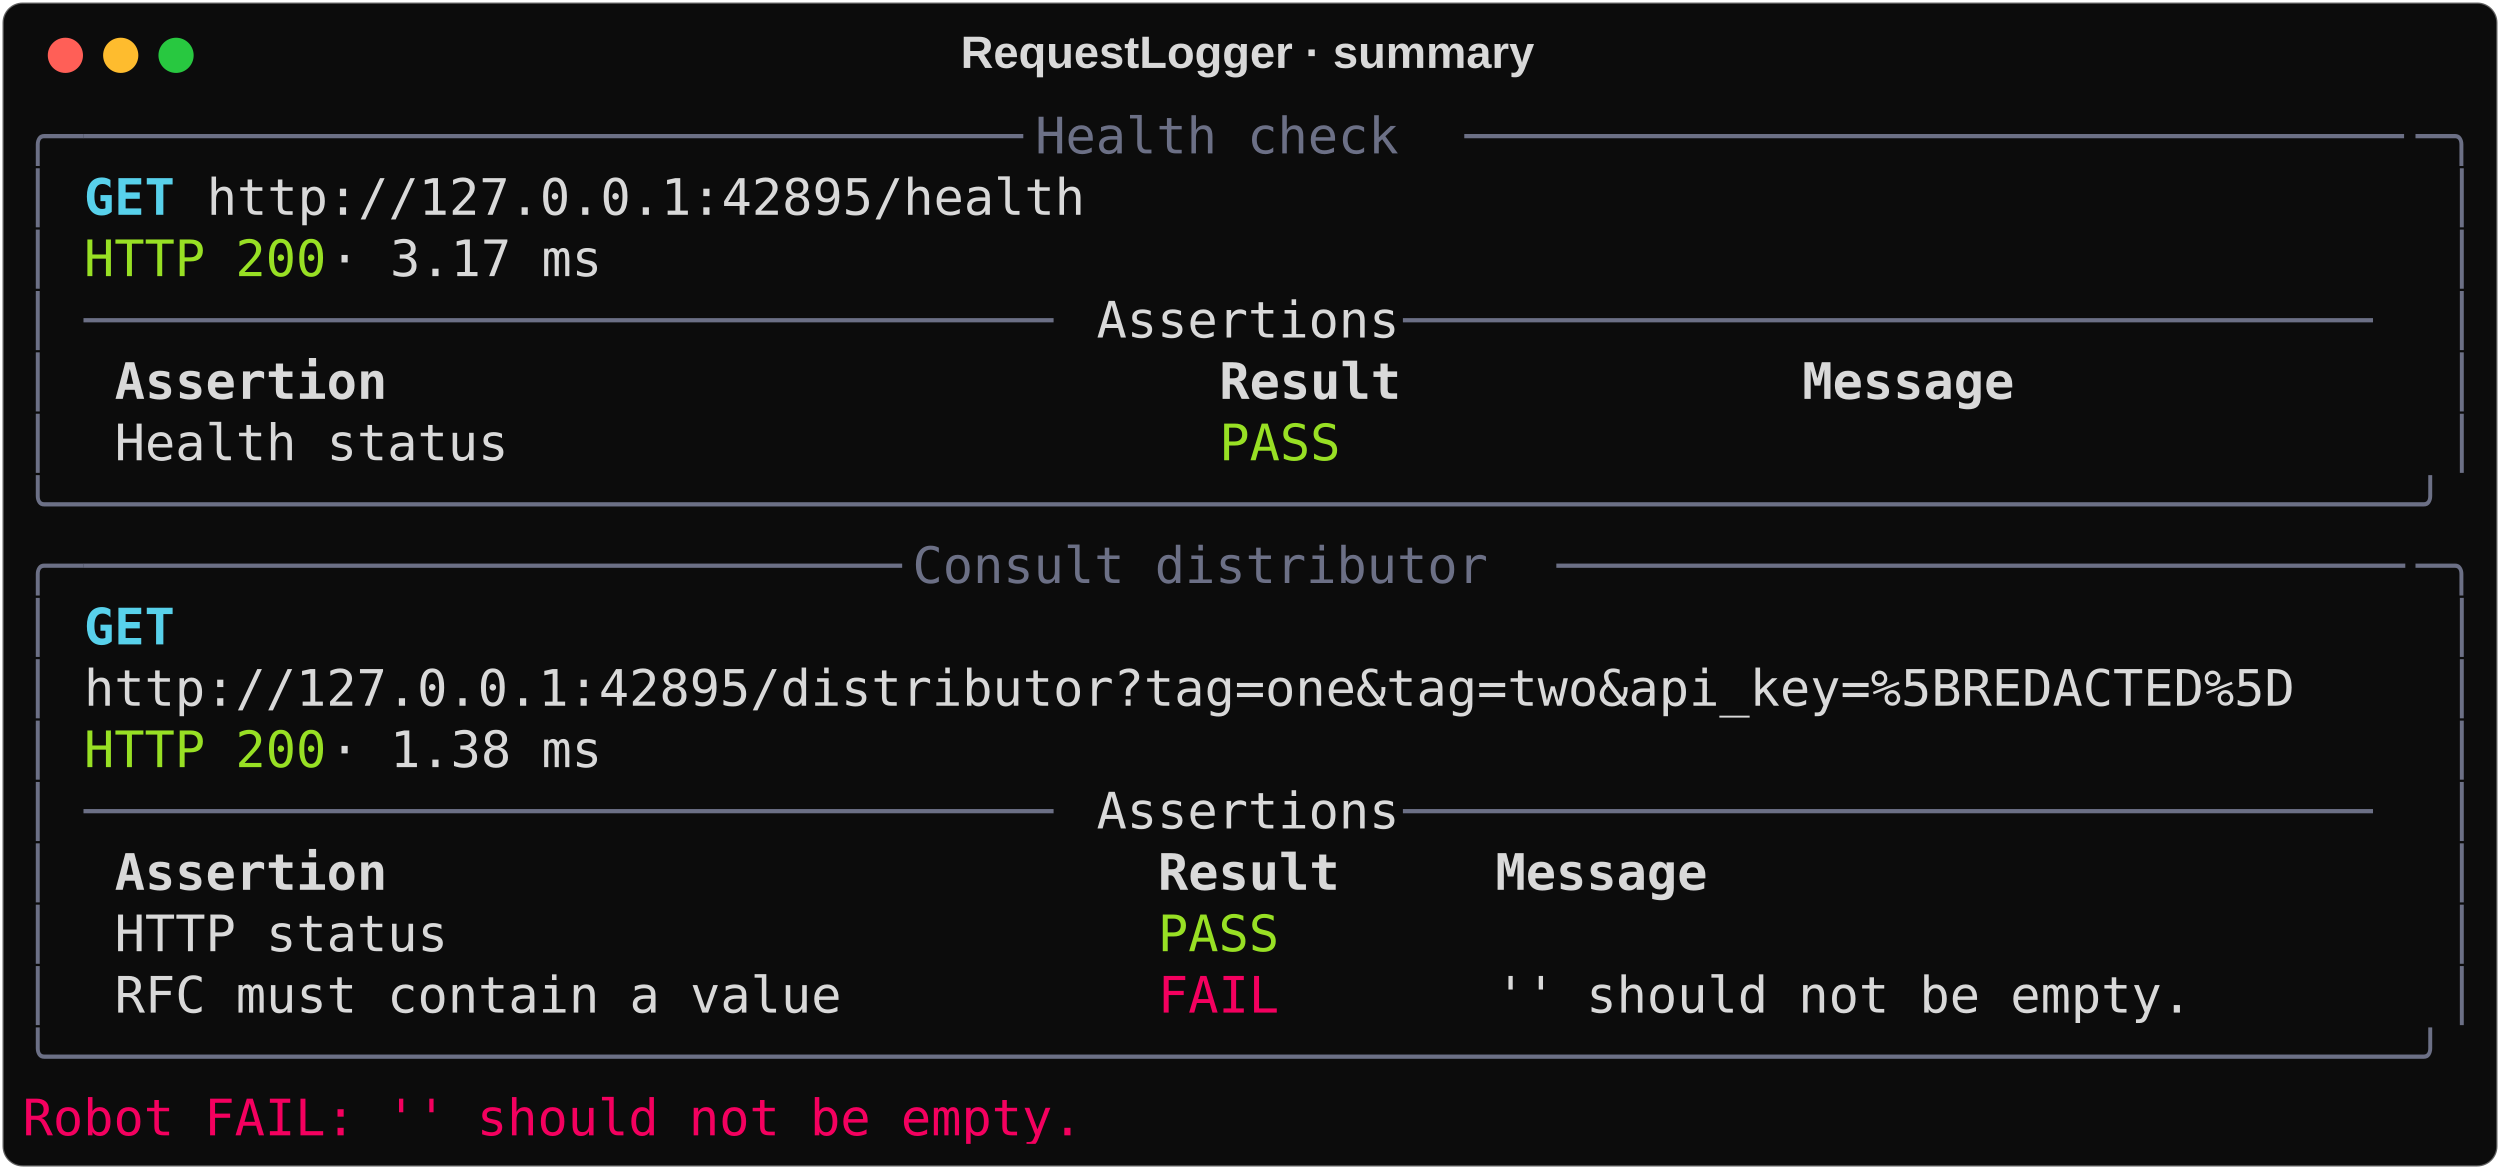
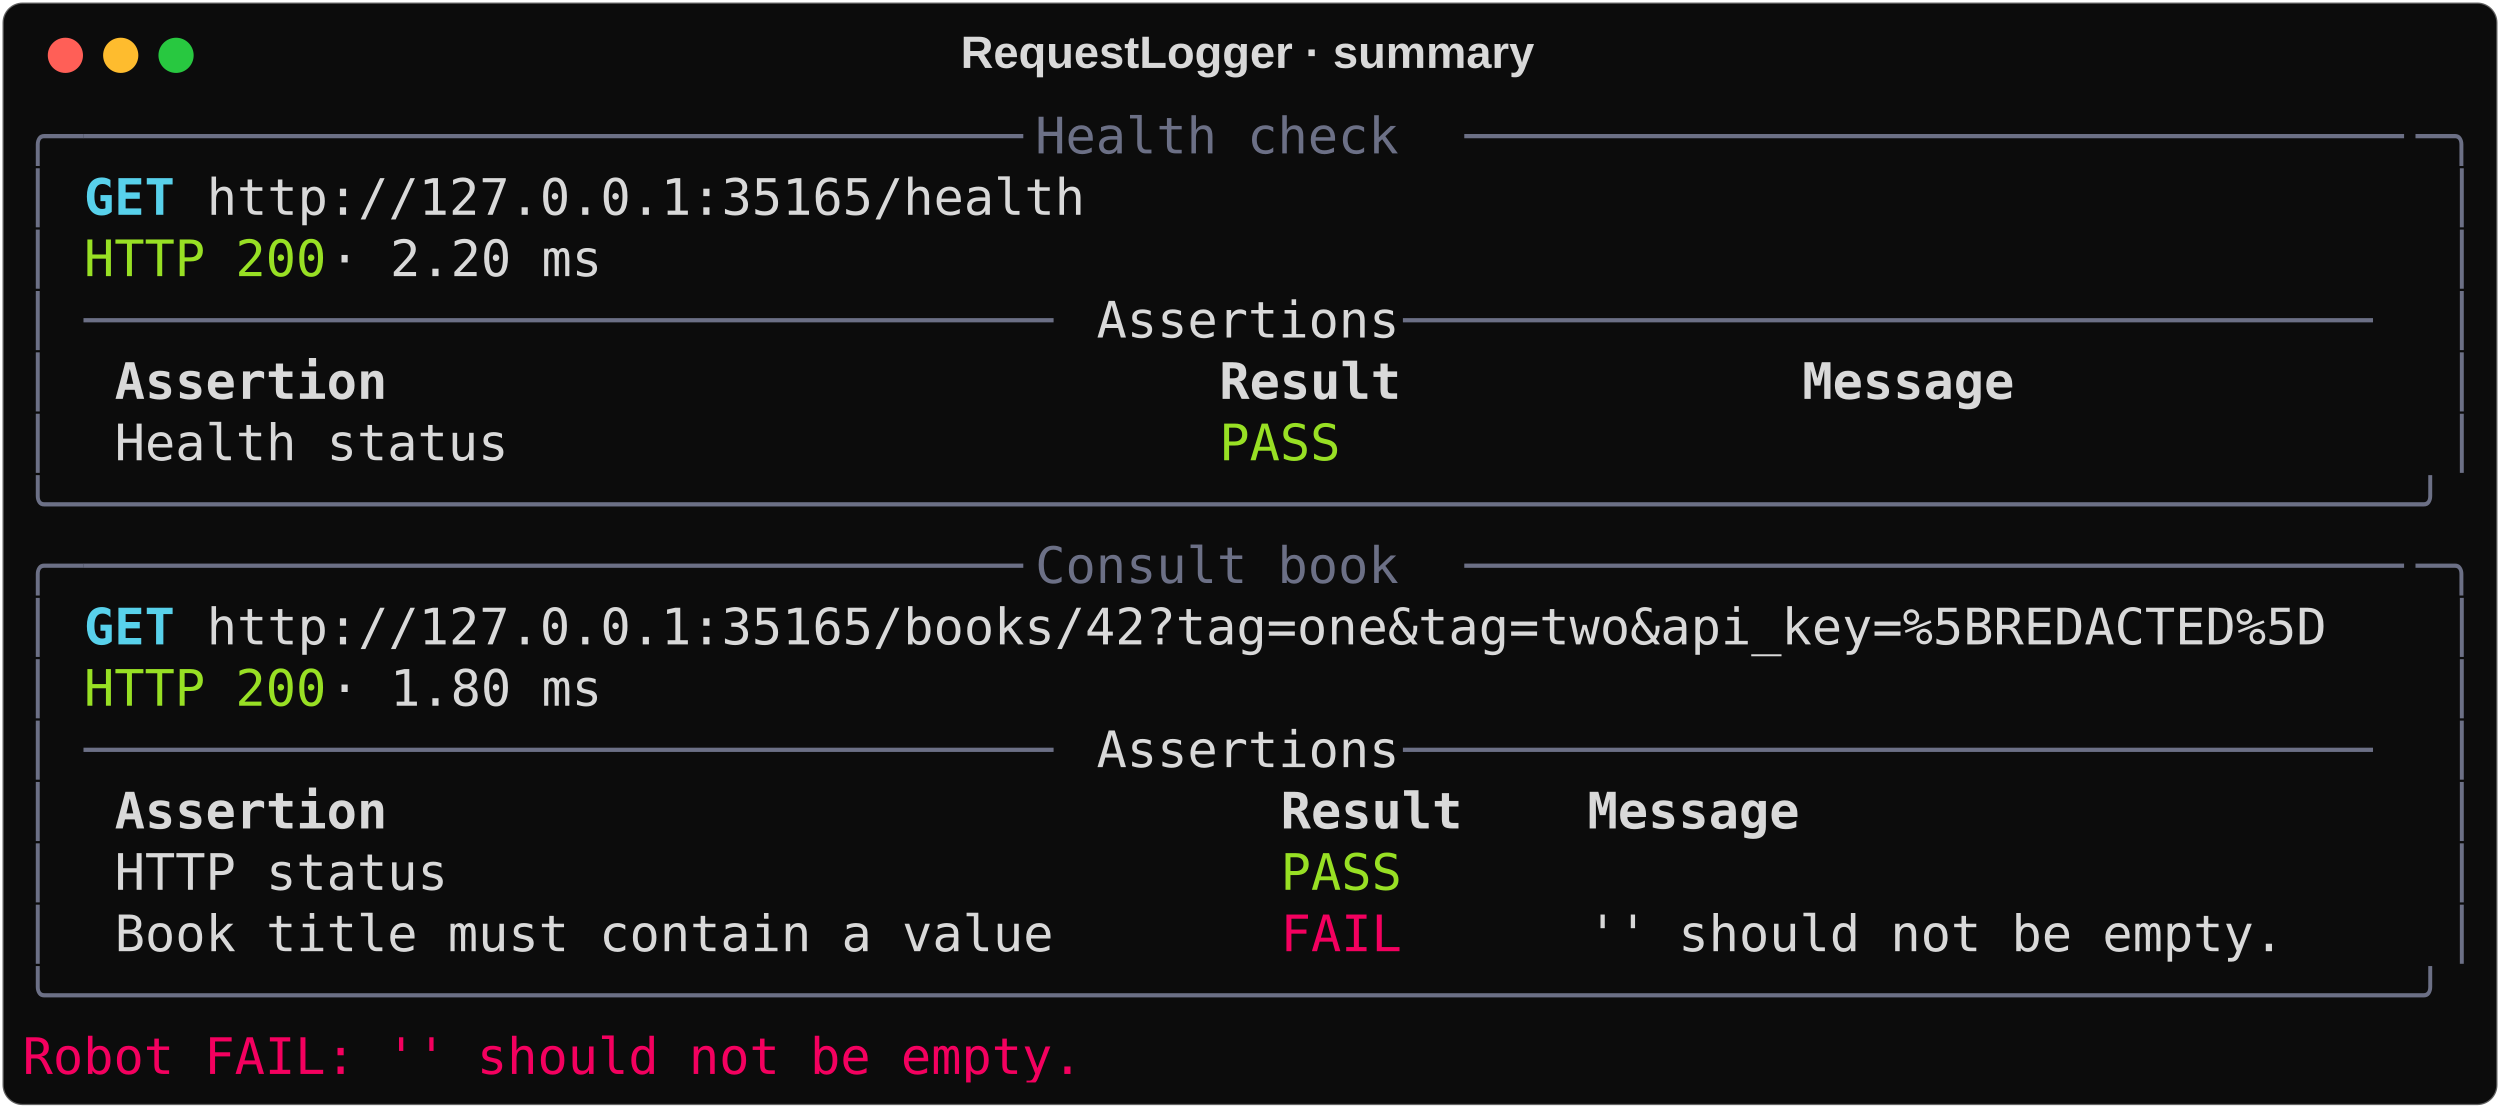
- <svg xmlns="http://www.w3.org/2000/svg" class="rich-terminal" viewBox="0 0 994 464.8">
+ <svg xmlns="http://www.w3.org/2000/svg" class="rich-terminal" viewBox="0 0 994 440.4">
  <style>

    @font-face {
        font-family: "Fira Code";
        src: local("FiraCode-Regular"),
                url("https://cdnjs.cloudflare.com/ajax/libs/firacode/6.2.0/woff2/FiraCode-Regular.woff2") format("woff2"),
                url("https://cdnjs.cloudflare.com/ajax/libs/firacode/6.2.0/woff/FiraCode-Regular.woff") format("woff");
        font-style: normal;
        font-weight: 400;
    }
    @font-face {
        font-family: "Fira Code";
        src: local("FiraCode-Bold"),
                url("https://cdnjs.cloudflare.com/ajax/libs/firacode/6.2.0/woff2/FiraCode-Bold.woff2") format("woff2"),
                url("https://cdnjs.cloudflare.com/ajax/libs/firacode/6.2.0/woff/FiraCode-Bold.woff") format("woff");
        font-style: bold;
        font-weight: 700;
    }

-     .terminal-2518669184-matrix {
+     .terminal-591558034-matrix {
        font-family: Fira Code, monospace;
        font-size: 20px;
        line-height: 24.4px;
        font-variant-east-asian: full-width;
    }

-     .terminal-2518669184-title {
+     .terminal-591558034-title {
        font-size: 18px;
        font-weight: bold;
        font-family: arial;
    }

-     .terminal-2518669184-r1 { fill: #6c7086 }
- .terminal-2518669184-r2 { fill: #d9d9d9 }
- .terminal-2518669184-r3 { fill: #58d1eb;font-weight: bold }
- .terminal-2518669184-r4 { fill: #98e024 }
- .terminal-2518669184-r5 { fill: #d9d9d9;font-weight: bold }
- .terminal-2518669184-r6 { fill: #f4005f }
+     .terminal-591558034-r1 { fill: #6c7086 }
+ .terminal-591558034-r2 { fill: #d9d9d9 }
+ .terminal-591558034-r3 { fill: #58d1eb;font-weight: bold }
+ .terminal-591558034-r4 { fill: #98e024 }
+ .terminal-591558034-r5 { fill: #d9d9d9;font-weight: bold }
+ .terminal-591558034-r6 { fill: #f4005f }
    </style>
  <defs>
-     <clipPath id="terminal-2518669184-clip-terminal">
-       <rect x="0" y="0" width="975.0" height="413.8" />
+     <clipPath id="terminal-591558034-clip-terminal">
+       <rect x="0" y="0" width="975.0" height="389.4" />
    </clipPath>
-     <clipPath id="terminal-2518669184-line-0">
+     <clipPath id="terminal-591558034-line-0">
      <rect x="0" y="1.5" width="976" height="24.65" />
    </clipPath>
-     <clipPath id="terminal-2518669184-line-1">
+     <clipPath id="terminal-591558034-line-1">
      <rect x="0" y="25.9" width="976" height="24.65" />
    </clipPath>
-     <clipPath id="terminal-2518669184-line-2">
+     <clipPath id="terminal-591558034-line-2">
      <rect x="0" y="50.3" width="976" height="24.65" />
    </clipPath>
-     <clipPath id="terminal-2518669184-line-3">
+     <clipPath id="terminal-591558034-line-3">
      <rect x="0" y="74.7" width="976" height="24.65" />
    </clipPath>
-     <clipPath id="terminal-2518669184-line-4">
+     <clipPath id="terminal-591558034-line-4">
      <rect x="0" y="99.1" width="976" height="24.65" />
    </clipPath>
-     <clipPath id="terminal-2518669184-line-5">
+     <clipPath id="terminal-591558034-line-5">
      <rect x="0" y="123.5" width="976" height="24.65" />
    </clipPath>
-     <clipPath id="terminal-2518669184-line-6">
+     <clipPath id="terminal-591558034-line-6">
      <rect x="0" y="147.9" width="976" height="24.65" />
    </clipPath>
-     <clipPath id="terminal-2518669184-line-7">
+     <clipPath id="terminal-591558034-line-7">
      <rect x="0" y="172.3" width="976" height="24.65" />
    </clipPath>
-     <clipPath id="terminal-2518669184-line-8">
+     <clipPath id="terminal-591558034-line-8">
      <rect x="0" y="196.7" width="976" height="24.65" />
    </clipPath>
-     <clipPath id="terminal-2518669184-line-9">
+     <clipPath id="terminal-591558034-line-9">
      <rect x="0" y="221.1" width="976" height="24.65" />
    </clipPath>
-     <clipPath id="terminal-2518669184-line-10">
+     <clipPath id="terminal-591558034-line-10">
      <rect x="0" y="245.5" width="976" height="24.65" />
    </clipPath>
-     <clipPath id="terminal-2518669184-line-11">
+     <clipPath id="terminal-591558034-line-11">
      <rect x="0" y="269.9" width="976" height="24.65" />
    </clipPath>
-     <clipPath id="terminal-2518669184-line-12">
+     <clipPath id="terminal-591558034-line-12">
      <rect x="0" y="294.3" width="976" height="24.65" />
    </clipPath>
-     <clipPath id="terminal-2518669184-line-13">
+     <clipPath id="terminal-591558034-line-13">
      <rect x="0" y="318.7" width="976" height="24.65" />
    </clipPath>
-     <clipPath id="terminal-2518669184-line-14">
+     <clipPath id="terminal-591558034-line-14">
      <rect x="0" y="343.1" width="976" height="24.65" />
    </clipPath>
-     <clipPath id="terminal-2518669184-line-15">
-       <rect x="0" y="367.5" width="976" height="24.65" />
-     </clipPath>
  </defs>
-   <rect fill="#0c0c0c" stroke="rgba(255,255,255,0.35)" stroke-width="1" x="1" y="1" width="992" height="462.8" rx="8" />
-   <text class="terminal-2518669184-title" fill="#d9d9d9" text-anchor="middle" x="496" y="27">RequestLogger · summary</text>
+   <rect fill="#0c0c0c" stroke="rgba(255,255,255,0.35)" stroke-width="1" x="1" y="1" width="992" height="438.4" rx="8" />
+   <text class="terminal-591558034-title" fill="#d9d9d9" text-anchor="middle" x="496" y="27">RequestLogger · summary</text>
  <g transform="translate(26,22)">
    <circle cx="0" cy="0" r="7" fill="#ff5f57" />
    <circle cx="22" cy="0" r="7" fill="#febc2e" />
    <circle cx="44" cy="0" r="7" fill="#28c840" />
  </g>
-   <g transform="translate(9, 41)" clip-path="url(#terminal-2518669184-clip-terminal)">
-     <g class="terminal-2518669184-matrix">
-       <text class="terminal-2518669184-r1" x="0" y="20" textLength="24.4" clip-path="url(#terminal-2518669184-line-0)">╭─</text>
-       <text class="terminal-2518669184-r1" x="24.4" y="20" textLength="378.2" clip-path="url(#terminal-2518669184-line-0)">───────────────────────────────</text>
-       <text class="terminal-2518669184-r1" x="402.6" y="20" textLength="170.8" clip-path="url(#terminal-2518669184-line-0)"> Health check </text>
-       <text class="terminal-2518669184-r1" x="573.4" y="20" textLength="378.2" clip-path="url(#terminal-2518669184-line-0)">───────────────────────────────</text>
-       <text class="terminal-2518669184-r1" x="951.6" y="20" textLength="24.4" clip-path="url(#terminal-2518669184-line-0)">─╮</text>
-       <text class="terminal-2518669184-r2" x="976" y="20" textLength="12.2" clip-path="url(#terminal-2518669184-line-0)">
+   <g transform="translate(9, 41)" clip-path="url(#terminal-591558034-clip-terminal)">
+     <g class="terminal-591558034-matrix">
+       <text class="terminal-591558034-r1" x="0" y="20" textLength="24.4" clip-path="url(#terminal-591558034-line-0)">╭─</text>
+       <text class="terminal-591558034-r1" x="24.4" y="20" textLength="378.2" clip-path="url(#terminal-591558034-line-0)">───────────────────────────────</text>
+       <text class="terminal-591558034-r1" x="402.6" y="20" textLength="170.8" clip-path="url(#terminal-591558034-line-0)"> Health check </text>
+       <text class="terminal-591558034-r1" x="573.4" y="20" textLength="378.2" clip-path="url(#terminal-591558034-line-0)">───────────────────────────────</text>
+       <text class="terminal-591558034-r1" x="951.6" y="20" textLength="24.4" clip-path="url(#terminal-591558034-line-0)">─╮</text>
+       <text class="terminal-591558034-r2" x="976" y="20" textLength="12.2" clip-path="url(#terminal-591558034-line-0)">
</text>
-       <text class="terminal-2518669184-r1" x="0" y="44.4" textLength="12.2" clip-path="url(#terminal-2518669184-line-1)">│</text>
-       <text class="terminal-2518669184-r3" x="24.4" y="44.4" textLength="48.8" clip-path="url(#terminal-2518669184-line-1)">GET </text>
-       <text class="terminal-2518669184-r2" x="73.2" y="44.4" textLength="353.8" clip-path="url(#terminal-2518669184-line-1)">http://127.0.0.1:42895/health</text>
-       <text class="terminal-2518669184-r1" x="963.8" y="44.4" textLength="12.2" clip-path="url(#terminal-2518669184-line-1)">│</text>
-       <text class="terminal-2518669184-r2" x="976" y="44.4" textLength="12.2" clip-path="url(#terminal-2518669184-line-1)">
+       <text class="terminal-591558034-r1" x="0" y="44.4" textLength="12.2" clip-path="url(#terminal-591558034-line-1)">│</text>
+       <text class="terminal-591558034-r3" x="24.4" y="44.4" textLength="48.8" clip-path="url(#terminal-591558034-line-1)">GET </text>
+       <text class="terminal-591558034-r2" x="73.2" y="44.4" textLength="353.8" clip-path="url(#terminal-591558034-line-1)">http://127.0.0.1:35165/health</text>
+       <text class="terminal-591558034-r1" x="963.8" y="44.4" textLength="12.2" clip-path="url(#terminal-591558034-line-1)">│</text>
+       <text class="terminal-591558034-r2" x="976" y="44.4" textLength="12.2" clip-path="url(#terminal-591558034-line-1)">
</text>
-       <text class="terminal-2518669184-r1" x="0" y="68.8" textLength="12.2" clip-path="url(#terminal-2518669184-line-2)">│</text>
-       <text class="terminal-2518669184-r4" x="24.4" y="68.8" textLength="97.6" clip-path="url(#terminal-2518669184-line-2)">HTTP 200</text>
-       <text class="terminal-2518669184-r2" x="122" y="68.8" textLength="122" clip-path="url(#terminal-2518669184-line-2)"> · 3.17 ms</text>
-       <text class="terminal-2518669184-r1" x="963.8" y="68.8" textLength="12.2" clip-path="url(#terminal-2518669184-line-2)">│</text>
-       <text class="terminal-2518669184-r2" x="976" y="68.8" textLength="12.2" clip-path="url(#terminal-2518669184-line-2)">
+       <text class="terminal-591558034-r1" x="0" y="68.8" textLength="12.2" clip-path="url(#terminal-591558034-line-2)">│</text>
+       <text class="terminal-591558034-r4" x="24.4" y="68.8" textLength="97.6" clip-path="url(#terminal-591558034-line-2)">HTTP 200</text>
+       <text class="terminal-591558034-r2" x="122" y="68.8" textLength="122" clip-path="url(#terminal-591558034-line-2)"> · 2.20 ms</text>
+       <text class="terminal-591558034-r1" x="963.8" y="68.8" textLength="12.2" clip-path="url(#terminal-591558034-line-2)">│</text>
+       <text class="terminal-591558034-r2" x="976" y="68.8" textLength="12.2" clip-path="url(#terminal-591558034-line-2)">
</text>
-       <text class="terminal-2518669184-r1" x="0" y="93.2" textLength="12.2" clip-path="url(#terminal-2518669184-line-3)">│</text>
-       <text class="terminal-2518669184-r1" x="24.4" y="93.2" textLength="402.6" clip-path="url(#terminal-2518669184-line-3)">──────────────────────────────── </text>
-       <text class="terminal-2518669184-r2" x="427" y="93.2" textLength="122" clip-path="url(#terminal-2518669184-line-3)">Assertions</text>
-       <text class="terminal-2518669184-r1" x="549" y="93.2" textLength="402.6" clip-path="url(#terminal-2518669184-line-3)"> ────────────────────────────────</text>
-       <text class="terminal-2518669184-r1" x="963.8" y="93.2" textLength="12.2" clip-path="url(#terminal-2518669184-line-3)">│</text>
-       <text class="terminal-2518669184-r2" x="976" y="93.2" textLength="12.2" clip-path="url(#terminal-2518669184-line-3)">
+       <text class="terminal-591558034-r1" x="0" y="93.2" textLength="12.2" clip-path="url(#terminal-591558034-line-3)">│</text>
+       <text class="terminal-591558034-r1" x="24.4" y="93.2" textLength="402.6" clip-path="url(#terminal-591558034-line-3)">──────────────────────────────── </text>
+       <text class="terminal-591558034-r2" x="427" y="93.2" textLength="122" clip-path="url(#terminal-591558034-line-3)">Assertions</text>
+       <text class="terminal-591558034-r1" x="549" y="93.2" textLength="402.6" clip-path="url(#terminal-591558034-line-3)"> ────────────────────────────────</text>
+       <text class="terminal-591558034-r1" x="963.8" y="93.2" textLength="12.2" clip-path="url(#terminal-591558034-line-3)">│</text>
+       <text class="terminal-591558034-r2" x="976" y="93.2" textLength="12.2" clip-path="url(#terminal-591558034-line-3)">
</text>
-       <text class="terminal-2518669184-r1" x="0" y="117.6" textLength="12.2" clip-path="url(#terminal-2518669184-line-4)">│</text>
-       <text class="terminal-2518669184-r5" x="36.6" y="117.6" textLength="414.8" clip-path="url(#terminal-2518669184-line-4)">Assertion                         </text>
-       <text class="terminal-2518669184-r5" x="475.8" y="117.6" textLength="207.4" clip-path="url(#terminal-2518669184-line-4)">Result           </text>
-       <text class="terminal-2518669184-r5" x="707.6" y="117.6" textLength="231.8" clip-path="url(#terminal-2518669184-line-4)">Message            </text>
-       <text class="terminal-2518669184-r1" x="963.8" y="117.6" textLength="12.2" clip-path="url(#terminal-2518669184-line-4)">│</text>
-       <text class="terminal-2518669184-r2" x="976" y="117.6" textLength="12.2" clip-path="url(#terminal-2518669184-line-4)">
+       <text class="terminal-591558034-r1" x="0" y="117.6" textLength="12.2" clip-path="url(#terminal-591558034-line-4)">│</text>
+       <text class="terminal-591558034-r5" x="36.6" y="117.6" textLength="414.8" clip-path="url(#terminal-591558034-line-4)">Assertion                         </text>
+       <text class="terminal-591558034-r5" x="475.8" y="117.6" textLength="207.4" clip-path="url(#terminal-591558034-line-4)">Result           </text>
+       <text class="terminal-591558034-r5" x="707.6" y="117.6" textLength="231.8" clip-path="url(#terminal-591558034-line-4)">Message            </text>
+       <text class="terminal-591558034-r1" x="963.8" y="117.6" textLength="12.2" clip-path="url(#terminal-591558034-line-4)">│</text>
+       <text class="terminal-591558034-r2" x="976" y="117.6" textLength="12.2" clip-path="url(#terminal-591558034-line-4)">
</text>
-       <text class="terminal-2518669184-r1" x="0" y="142" textLength="12.2" clip-path="url(#terminal-2518669184-line-5)">│</text>
-       <text class="terminal-2518669184-r2" x="36.6" y="142" textLength="414.8" clip-path="url(#terminal-2518669184-line-5)">Health status                     </text>
-       <text class="terminal-2518669184-r4" x="475.8" y="142" textLength="207.4" clip-path="url(#terminal-2518669184-line-5)">PASS             </text>
-       <text class="terminal-2518669184-r1" x="963.8" y="142" textLength="12.2" clip-path="url(#terminal-2518669184-line-5)">│</text>
-       <text class="terminal-2518669184-r2" x="976" y="142" textLength="12.2" clip-path="url(#terminal-2518669184-line-5)">
+       <text class="terminal-591558034-r1" x="0" y="142" textLength="12.2" clip-path="url(#terminal-591558034-line-5)">│</text>
+       <text class="terminal-591558034-r2" x="36.6" y="142" textLength="414.8" clip-path="url(#terminal-591558034-line-5)">Health status                     </text>
+       <text class="terminal-591558034-r4" x="475.8" y="142" textLength="207.4" clip-path="url(#terminal-591558034-line-5)">PASS             </text>
+       <text class="terminal-591558034-r1" x="963.8" y="142" textLength="12.2" clip-path="url(#terminal-591558034-line-5)">│</text>
+       <text class="terminal-591558034-r2" x="976" y="142" textLength="12.2" clip-path="url(#terminal-591558034-line-5)">
</text>
-       <text class="terminal-2518669184-r1" x="0" y="166.4" textLength="976" clip-path="url(#terminal-2518669184-line-6)">╰──────────────────────────────────────────────────────────────────────────────╯</text>
-       <text class="terminal-2518669184-r2" x="976" y="166.4" textLength="12.2" clip-path="url(#terminal-2518669184-line-6)">
+       <text class="terminal-591558034-r1" x="0" y="166.4" textLength="976" clip-path="url(#terminal-591558034-line-6)">╰──────────────────────────────────────────────────────────────────────────────╯</text>
+       <text class="terminal-591558034-r2" x="976" y="166.4" textLength="12.2" clip-path="url(#terminal-591558034-line-6)">
</text>
-       <text class="terminal-2518669184-r1" x="0" y="190.8" textLength="24.4" clip-path="url(#terminal-2518669184-line-7)">╭─</text>
-       <text class="terminal-2518669184-r1" x="24.4" y="190.8" textLength="329.4" clip-path="url(#terminal-2518669184-line-7)">───────────────────────────</text>
-       <text class="terminal-2518669184-r1" x="353.8" y="190.8" textLength="256.2" clip-path="url(#terminal-2518669184-line-7)"> Consult distributor </text>
-       <text class="terminal-2518669184-r1" x="610" y="190.8" textLength="341.6" clip-path="url(#terminal-2518669184-line-7)">────────────────────────────</text>
-       <text class="terminal-2518669184-r1" x="951.6" y="190.8" textLength="24.4" clip-path="url(#terminal-2518669184-line-7)">─╮</text>
-       <text class="terminal-2518669184-r2" x="976" y="190.8" textLength="12.2" clip-path="url(#terminal-2518669184-line-7)">
+       <text class="terminal-591558034-r1" x="0" y="190.8" textLength="24.4" clip-path="url(#terminal-591558034-line-7)">╭─</text>
+       <text class="terminal-591558034-r1" x="24.4" y="190.8" textLength="378.2" clip-path="url(#terminal-591558034-line-7)">───────────────────────────────</text>
+       <text class="terminal-591558034-r1" x="402.6" y="190.8" textLength="170.8" clip-path="url(#terminal-591558034-line-7)"> Consult book </text>
+       <text class="terminal-591558034-r1" x="573.4" y="190.8" textLength="378.2" clip-path="url(#terminal-591558034-line-7)">───────────────────────────────</text>
+       <text class="terminal-591558034-r1" x="951.6" y="190.8" textLength="24.4" clip-path="url(#terminal-591558034-line-7)">─╮</text>
+       <text class="terminal-591558034-r2" x="976" y="190.8" textLength="12.2" clip-path="url(#terminal-591558034-line-7)">
</text>
-       <text class="terminal-2518669184-r1" x="0" y="215.2" textLength="12.2" clip-path="url(#terminal-2518669184-line-8)">│</text>
-       <text class="terminal-2518669184-r3" x="24.4" y="215.2" textLength="48.8" clip-path="url(#terminal-2518669184-line-8)">GET </text>
-       <text class="terminal-2518669184-r1" x="963.8" y="215.2" textLength="12.2" clip-path="url(#terminal-2518669184-line-8)">│</text>
-       <text class="terminal-2518669184-r2" x="976" y="215.2" textLength="12.2" clip-path="url(#terminal-2518669184-line-8)">
+       <text class="terminal-591558034-r1" x="0" y="215.2" textLength="12.2" clip-path="url(#terminal-591558034-line-8)">│</text>
+       <text class="terminal-591558034-r3" x="24.4" y="215.2" textLength="48.8" clip-path="url(#terminal-591558034-line-8)">GET </text>
+       <text class="terminal-591558034-r2" x="73.2" y="215.2" textLength="854" clip-path="url(#terminal-591558034-line-8)">http://127.0.0.1:35165/books/42?tag=one&amp;tag=two&amp;api_key=%5BREDACTED%5D</text>
+       <text class="terminal-591558034-r1" x="963.8" y="215.2" textLength="12.2" clip-path="url(#terminal-591558034-line-8)">│</text>
+       <text class="terminal-591558034-r2" x="976" y="215.2" textLength="12.2" clip-path="url(#terminal-591558034-line-8)">
</text>
-       <text class="terminal-2518669184-r1" x="0" y="239.6" textLength="12.2" clip-path="url(#terminal-2518669184-line-9)">│</text>
-       <text class="terminal-2518669184-r2" x="24.4" y="239.6" textLength="890.6" clip-path="url(#terminal-2518669184-line-9)">http://127.0.0.1:42895/distributor?tag=one&amp;tag=two&amp;api_key=%5BREDACTED%5D</text>
-       <text class="terminal-2518669184-r1" x="963.8" y="239.6" textLength="12.2" clip-path="url(#terminal-2518669184-line-9)">│</text>
-       <text class="terminal-2518669184-r2" x="976" y="239.6" textLength="12.2" clip-path="url(#terminal-2518669184-line-9)">
+       <text class="terminal-591558034-r1" x="0" y="239.6" textLength="12.2" clip-path="url(#terminal-591558034-line-9)">│</text>
+       <text class="terminal-591558034-r4" x="24.4" y="239.6" textLength="97.6" clip-path="url(#terminal-591558034-line-9)">HTTP 200</text>
+       <text class="terminal-591558034-r2" x="122" y="239.6" textLength="122" clip-path="url(#terminal-591558034-line-9)"> · 1.80 ms</text>
+       <text class="terminal-591558034-r1" x="963.8" y="239.6" textLength="12.2" clip-path="url(#terminal-591558034-line-9)">│</text>
+       <text class="terminal-591558034-r2" x="976" y="239.6" textLength="12.2" clip-path="url(#terminal-591558034-line-9)">
</text>
-       <text class="terminal-2518669184-r1" x="0" y="264" textLength="12.2" clip-path="url(#terminal-2518669184-line-10)">│</text>
-       <text class="terminal-2518669184-r4" x="24.4" y="264" textLength="97.6" clip-path="url(#terminal-2518669184-line-10)">HTTP 200</text>
-       <text class="terminal-2518669184-r2" x="122" y="264" textLength="122" clip-path="url(#terminal-2518669184-line-10)"> · 1.38 ms</text>
-       <text class="terminal-2518669184-r1" x="963.8" y="264" textLength="12.2" clip-path="url(#terminal-2518669184-line-10)">│</text>
-       <text class="terminal-2518669184-r2" x="976" y="264" textLength="12.2" clip-path="url(#terminal-2518669184-line-10)">
+       <text class="terminal-591558034-r1" x="0" y="264" textLength="12.2" clip-path="url(#terminal-591558034-line-10)">│</text>
+       <text class="terminal-591558034-r1" x="24.4" y="264" textLength="402.6" clip-path="url(#terminal-591558034-line-10)">──────────────────────────────── </text>
+       <text class="terminal-591558034-r2" x="427" y="264" textLength="122" clip-path="url(#terminal-591558034-line-10)">Assertions</text>
+       <text class="terminal-591558034-r1" x="549" y="264" textLength="402.6" clip-path="url(#terminal-591558034-line-10)"> ────────────────────────────────</text>
+       <text class="terminal-591558034-r1" x="963.8" y="264" textLength="12.2" clip-path="url(#terminal-591558034-line-10)">│</text>
+       <text class="terminal-591558034-r2" x="976" y="264" textLength="12.2" clip-path="url(#terminal-591558034-line-10)">
</text>
-       <text class="terminal-2518669184-r1" x="0" y="288.4" textLength="12.2" clip-path="url(#terminal-2518669184-line-11)">│</text>
-       <text class="terminal-2518669184-r1" x="24.4" y="288.4" textLength="402.6" clip-path="url(#terminal-2518669184-line-11)">──────────────────────────────── </text>
-       <text class="terminal-2518669184-r2" x="427" y="288.4" textLength="122" clip-path="url(#terminal-2518669184-line-11)">Assertions</text>
-       <text class="terminal-2518669184-r1" x="549" y="288.4" textLength="402.6" clip-path="url(#terminal-2518669184-line-11)"> ────────────────────────────────</text>
-       <text class="terminal-2518669184-r1" x="963.8" y="288.4" textLength="12.2" clip-path="url(#terminal-2518669184-line-11)">│</text>
-       <text class="terminal-2518669184-r2" x="976" y="288.4" textLength="12.2" clip-path="url(#terminal-2518669184-line-11)">
+       <text class="terminal-591558034-r1" x="0" y="288.4" textLength="12.2" clip-path="url(#terminal-591558034-line-11)">│</text>
+       <text class="terminal-591558034-r5" x="36.6" y="288.4" textLength="439.2" clip-path="url(#terminal-591558034-line-11)">Assertion                           </text>
+       <text class="terminal-591558034-r5" x="500.2" y="288.4" textLength="97.6" clip-path="url(#terminal-591558034-line-11)">Result  </text>
+       <text class="terminal-591558034-r5" x="622.2" y="288.4" textLength="317.2" clip-path="url(#terminal-591558034-line-11)">Message                   </text>
+       <text class="terminal-591558034-r1" x="963.8" y="288.4" textLength="12.2" clip-path="url(#terminal-591558034-line-11)">│</text>
+       <text class="terminal-591558034-r2" x="976" y="288.4" textLength="12.2" clip-path="url(#terminal-591558034-line-11)">
</text>
-       <text class="terminal-2518669184-r1" x="0" y="312.8" textLength="12.2" clip-path="url(#terminal-2518669184-line-12)">│</text>
-       <text class="terminal-2518669184-r5" x="36.6" y="312.8" textLength="390.4" clip-path="url(#terminal-2518669184-line-12)">Assertion                       </text>
-       <text class="terminal-2518669184-r5" x="451.4" y="312.8" textLength="109.8" clip-path="url(#terminal-2518669184-line-12)">Result   </text>
-       <text class="terminal-2518669184-r5" x="585.6" y="312.8" textLength="353.8" clip-path="url(#terminal-2518669184-line-12)">Message                      </text>
-       <text class="terminal-2518669184-r1" x="963.8" y="312.8" textLength="12.2" clip-path="url(#terminal-2518669184-line-12)">│</text>
-       <text class="terminal-2518669184-r2" x="976" y="312.8" textLength="12.2" clip-path="url(#terminal-2518669184-line-12)">
+       <text class="terminal-591558034-r1" x="0" y="312.8" textLength="12.2" clip-path="url(#terminal-591558034-line-12)">│</text>
+       <text class="terminal-591558034-r2" x="36.6" y="312.8" textLength="439.2" clip-path="url(#terminal-591558034-line-12)">HTTP status                         </text>
+       <text class="terminal-591558034-r4" x="500.2" y="312.8" textLength="97.6" clip-path="url(#terminal-591558034-line-12)">PASS    </text>
+       <text class="terminal-591558034-r1" x="963.8" y="312.8" textLength="12.2" clip-path="url(#terminal-591558034-line-12)">│</text>
+       <text class="terminal-591558034-r2" x="976" y="312.8" textLength="12.2" clip-path="url(#terminal-591558034-line-12)">
</text>
-       <text class="terminal-2518669184-r1" x="0" y="337.2" textLength="12.2" clip-path="url(#terminal-2518669184-line-13)">│</text>
-       <text class="terminal-2518669184-r2" x="36.6" y="337.2" textLength="390.4" clip-path="url(#terminal-2518669184-line-13)">HTTP status                     </text>
-       <text class="terminal-2518669184-r4" x="451.4" y="337.2" textLength="109.8" clip-path="url(#terminal-2518669184-line-13)">PASS     </text>
-       <text class="terminal-2518669184-r1" x="963.8" y="337.2" textLength="12.2" clip-path="url(#terminal-2518669184-line-13)">│</text>
-       <text class="terminal-2518669184-r2" x="976" y="337.2" textLength="12.2" clip-path="url(#terminal-2518669184-line-13)">
+       <text class="terminal-591558034-r1" x="0" y="337.2" textLength="12.2" clip-path="url(#terminal-591558034-line-13)">│</text>
+       <text class="terminal-591558034-r2" x="36.6" y="337.2" textLength="439.2" clip-path="url(#terminal-591558034-line-13)">Book title must contain a value     </text>
+       <text class="terminal-591558034-r6" x="500.2" y="337.2" textLength="97.6" clip-path="url(#terminal-591558034-line-13)">FAIL    </text>
+       <text class="terminal-591558034-r2" x="622.2" y="337.2" textLength="317.2" clip-path="url(#terminal-591558034-line-13)">'' should not be empty.   </text>
+       <text class="terminal-591558034-r1" x="963.8" y="337.2" textLength="12.2" clip-path="url(#terminal-591558034-line-13)">│</text>
+       <text class="terminal-591558034-r2" x="976" y="337.2" textLength="12.2" clip-path="url(#terminal-591558034-line-13)">
</text>
-       <text class="terminal-2518669184-r1" x="0" y="361.6" textLength="12.2" clip-path="url(#terminal-2518669184-line-14)">│</text>
-       <text class="terminal-2518669184-r2" x="36.6" y="361.6" textLength="390.4" clip-path="url(#terminal-2518669184-line-14)">RFC must contain a value        </text>
-       <text class="terminal-2518669184-r6" x="451.4" y="361.6" textLength="109.8" clip-path="url(#terminal-2518669184-line-14)">FAIL     </text>
-       <text class="terminal-2518669184-r2" x="585.6" y="361.6" textLength="353.8" clip-path="url(#terminal-2518669184-line-14)">'' should not be empty.      </text>
-       <text class="terminal-2518669184-r1" x="963.8" y="361.6" textLength="12.2" clip-path="url(#terminal-2518669184-line-14)">│</text>
-       <text class="terminal-2518669184-r2" x="976" y="361.6" textLength="12.2" clip-path="url(#terminal-2518669184-line-14)">
+       <text class="terminal-591558034-r1" x="0" y="361.6" textLength="976" clip-path="url(#terminal-591558034-line-14)">╰──────────────────────────────────────────────────────────────────────────────╯</text>
+       <text class="terminal-591558034-r2" x="976" y="361.6" textLength="12.2" clip-path="url(#terminal-591558034-line-14)">
</text>
-       <text class="terminal-2518669184-r1" x="0" y="386" textLength="976" clip-path="url(#terminal-2518669184-line-15)">╰──────────────────────────────────────────────────────────────────────────────╯</text>
-       <text class="terminal-2518669184-r2" x="976" y="386" textLength="12.2" clip-path="url(#terminal-2518669184-line-15)">
- </text>
-       <text class="terminal-2518669184-r6" x="0" y="410.4" textLength="427" clip-path="url(#terminal-2518669184-line-16)">Robot FAIL: '' should not be empty.</text>
-       <text class="terminal-2518669184-r2" x="976" y="410.4" textLength="12.2" clip-path="url(#terminal-2518669184-line-16)">
+       <text class="terminal-591558034-r6" x="0" y="386" textLength="427" clip-path="url(#terminal-591558034-line-15)">Robot FAIL: '' should not be empty.</text>
+       <text class="terminal-591558034-r2" x="976" y="386" textLength="12.2" clip-path="url(#terminal-591558034-line-15)">
</text>
    </g>
  </g>
</svg>
